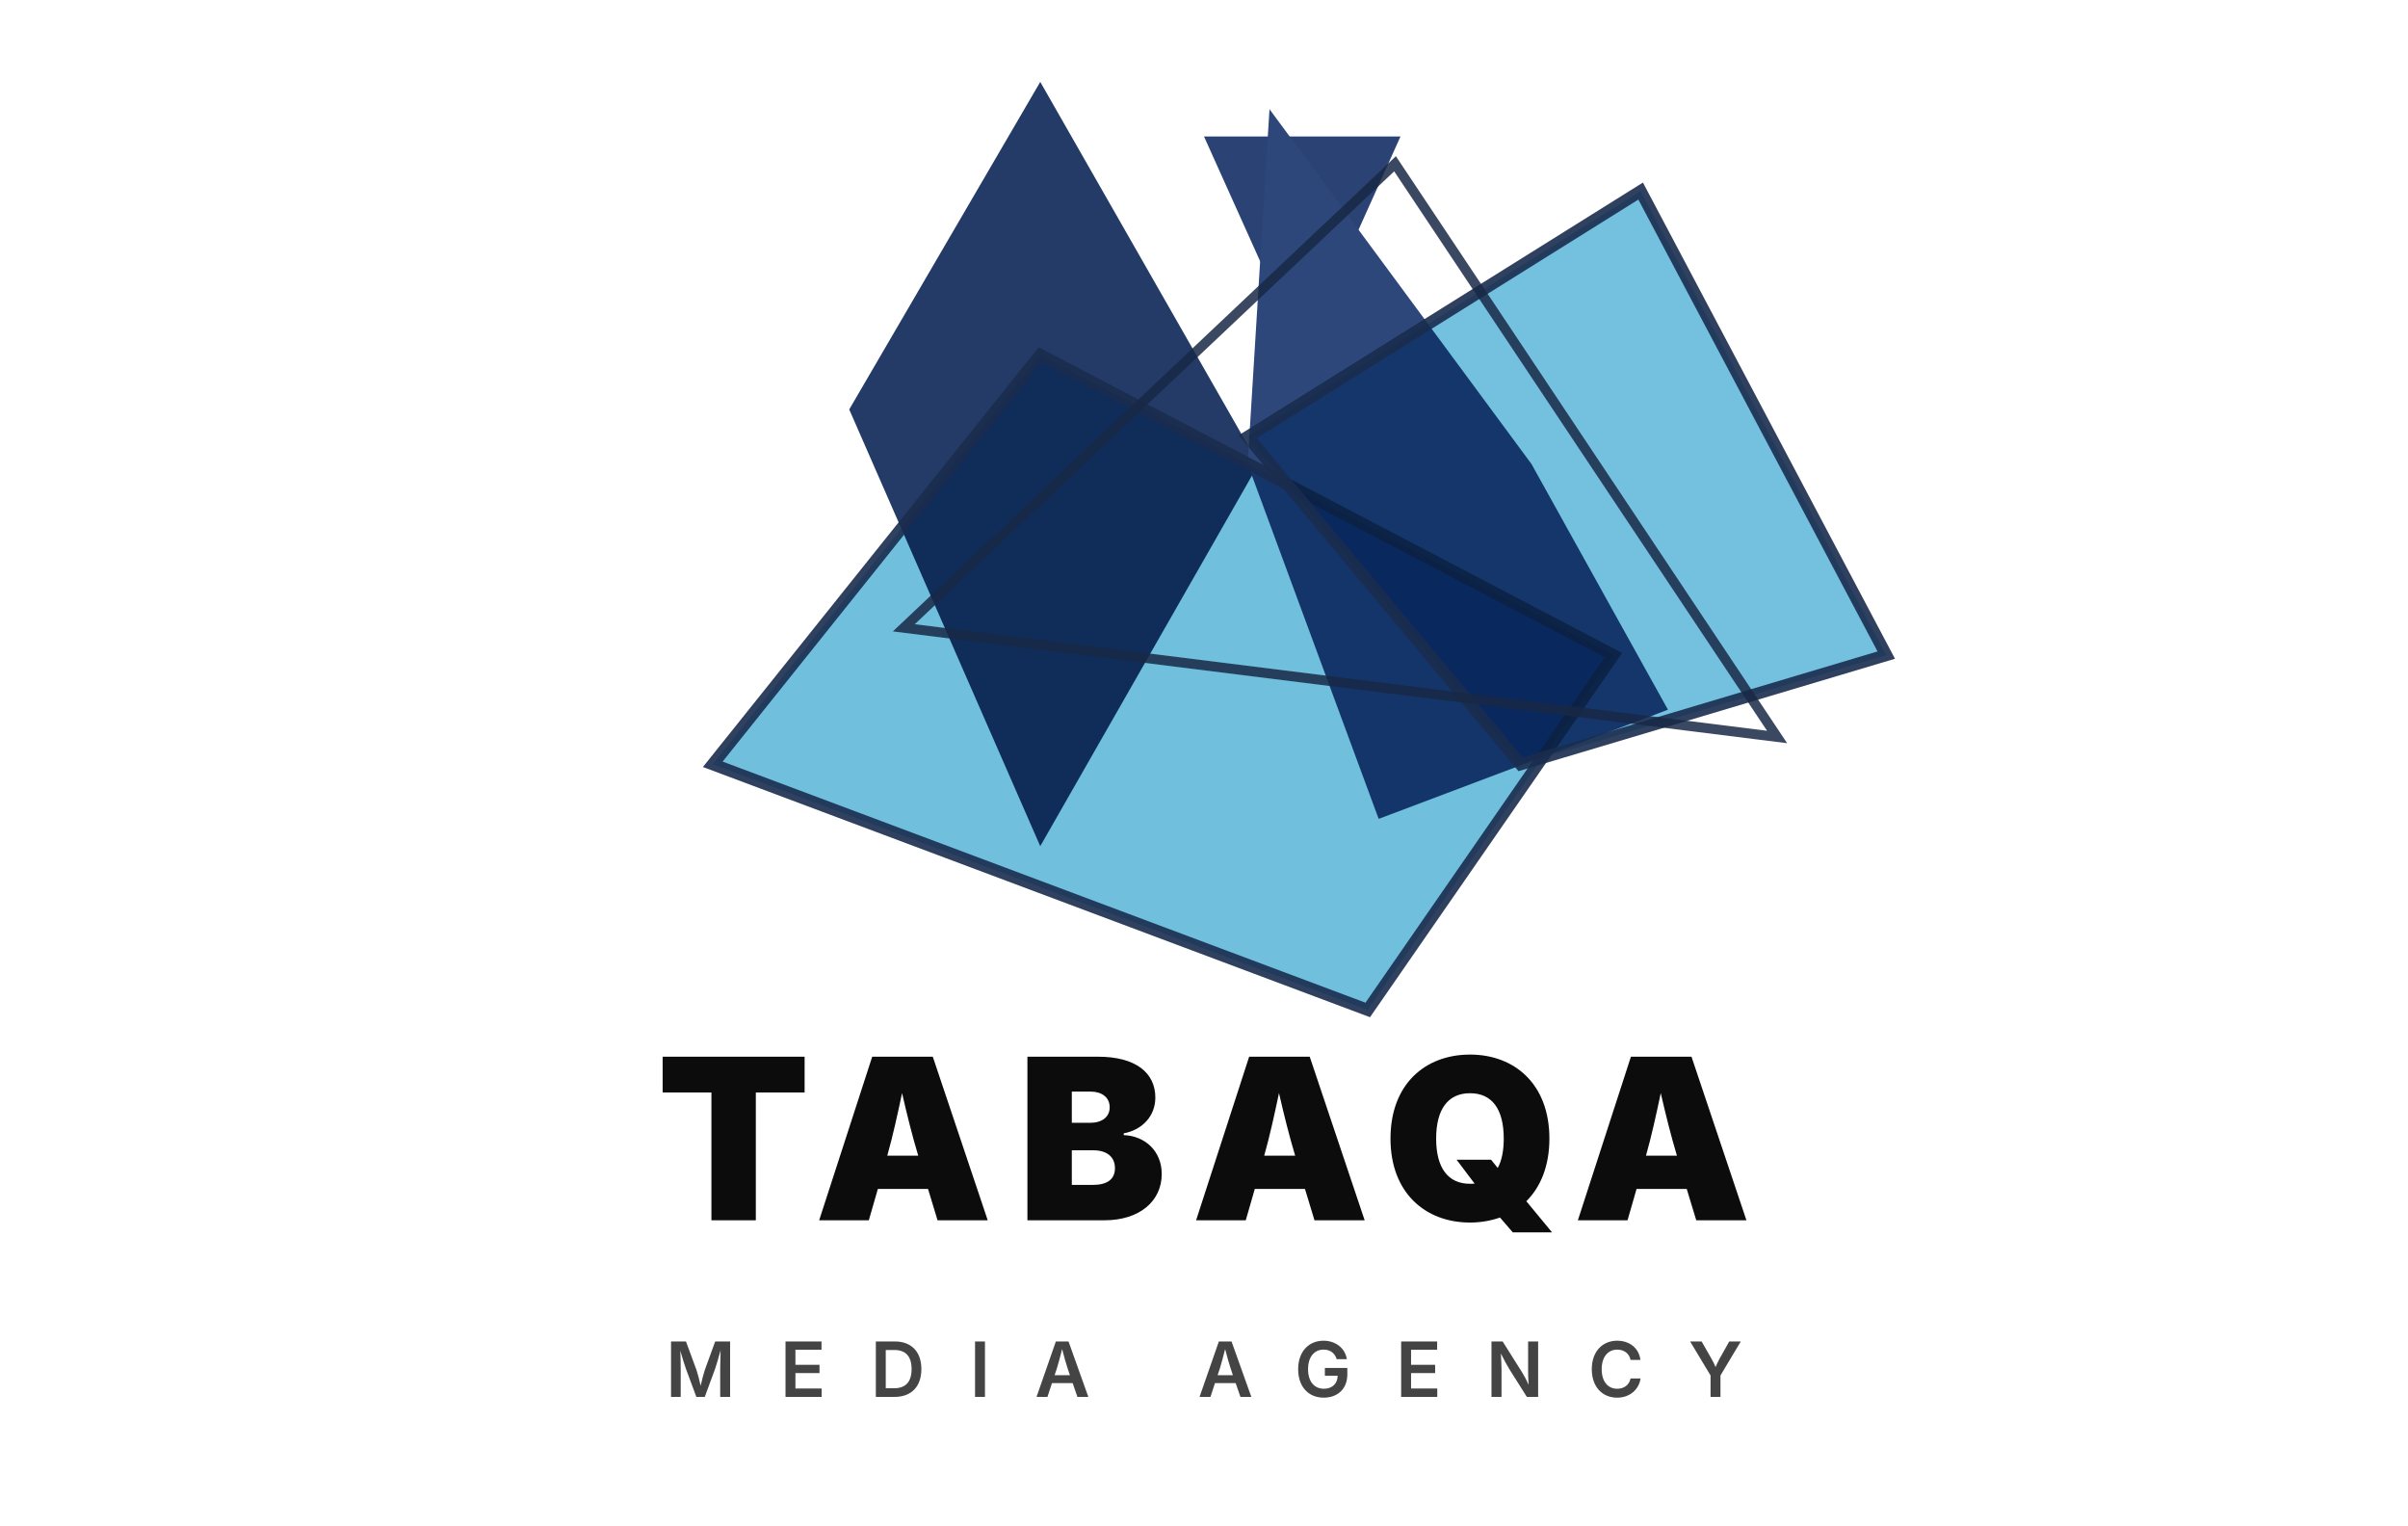
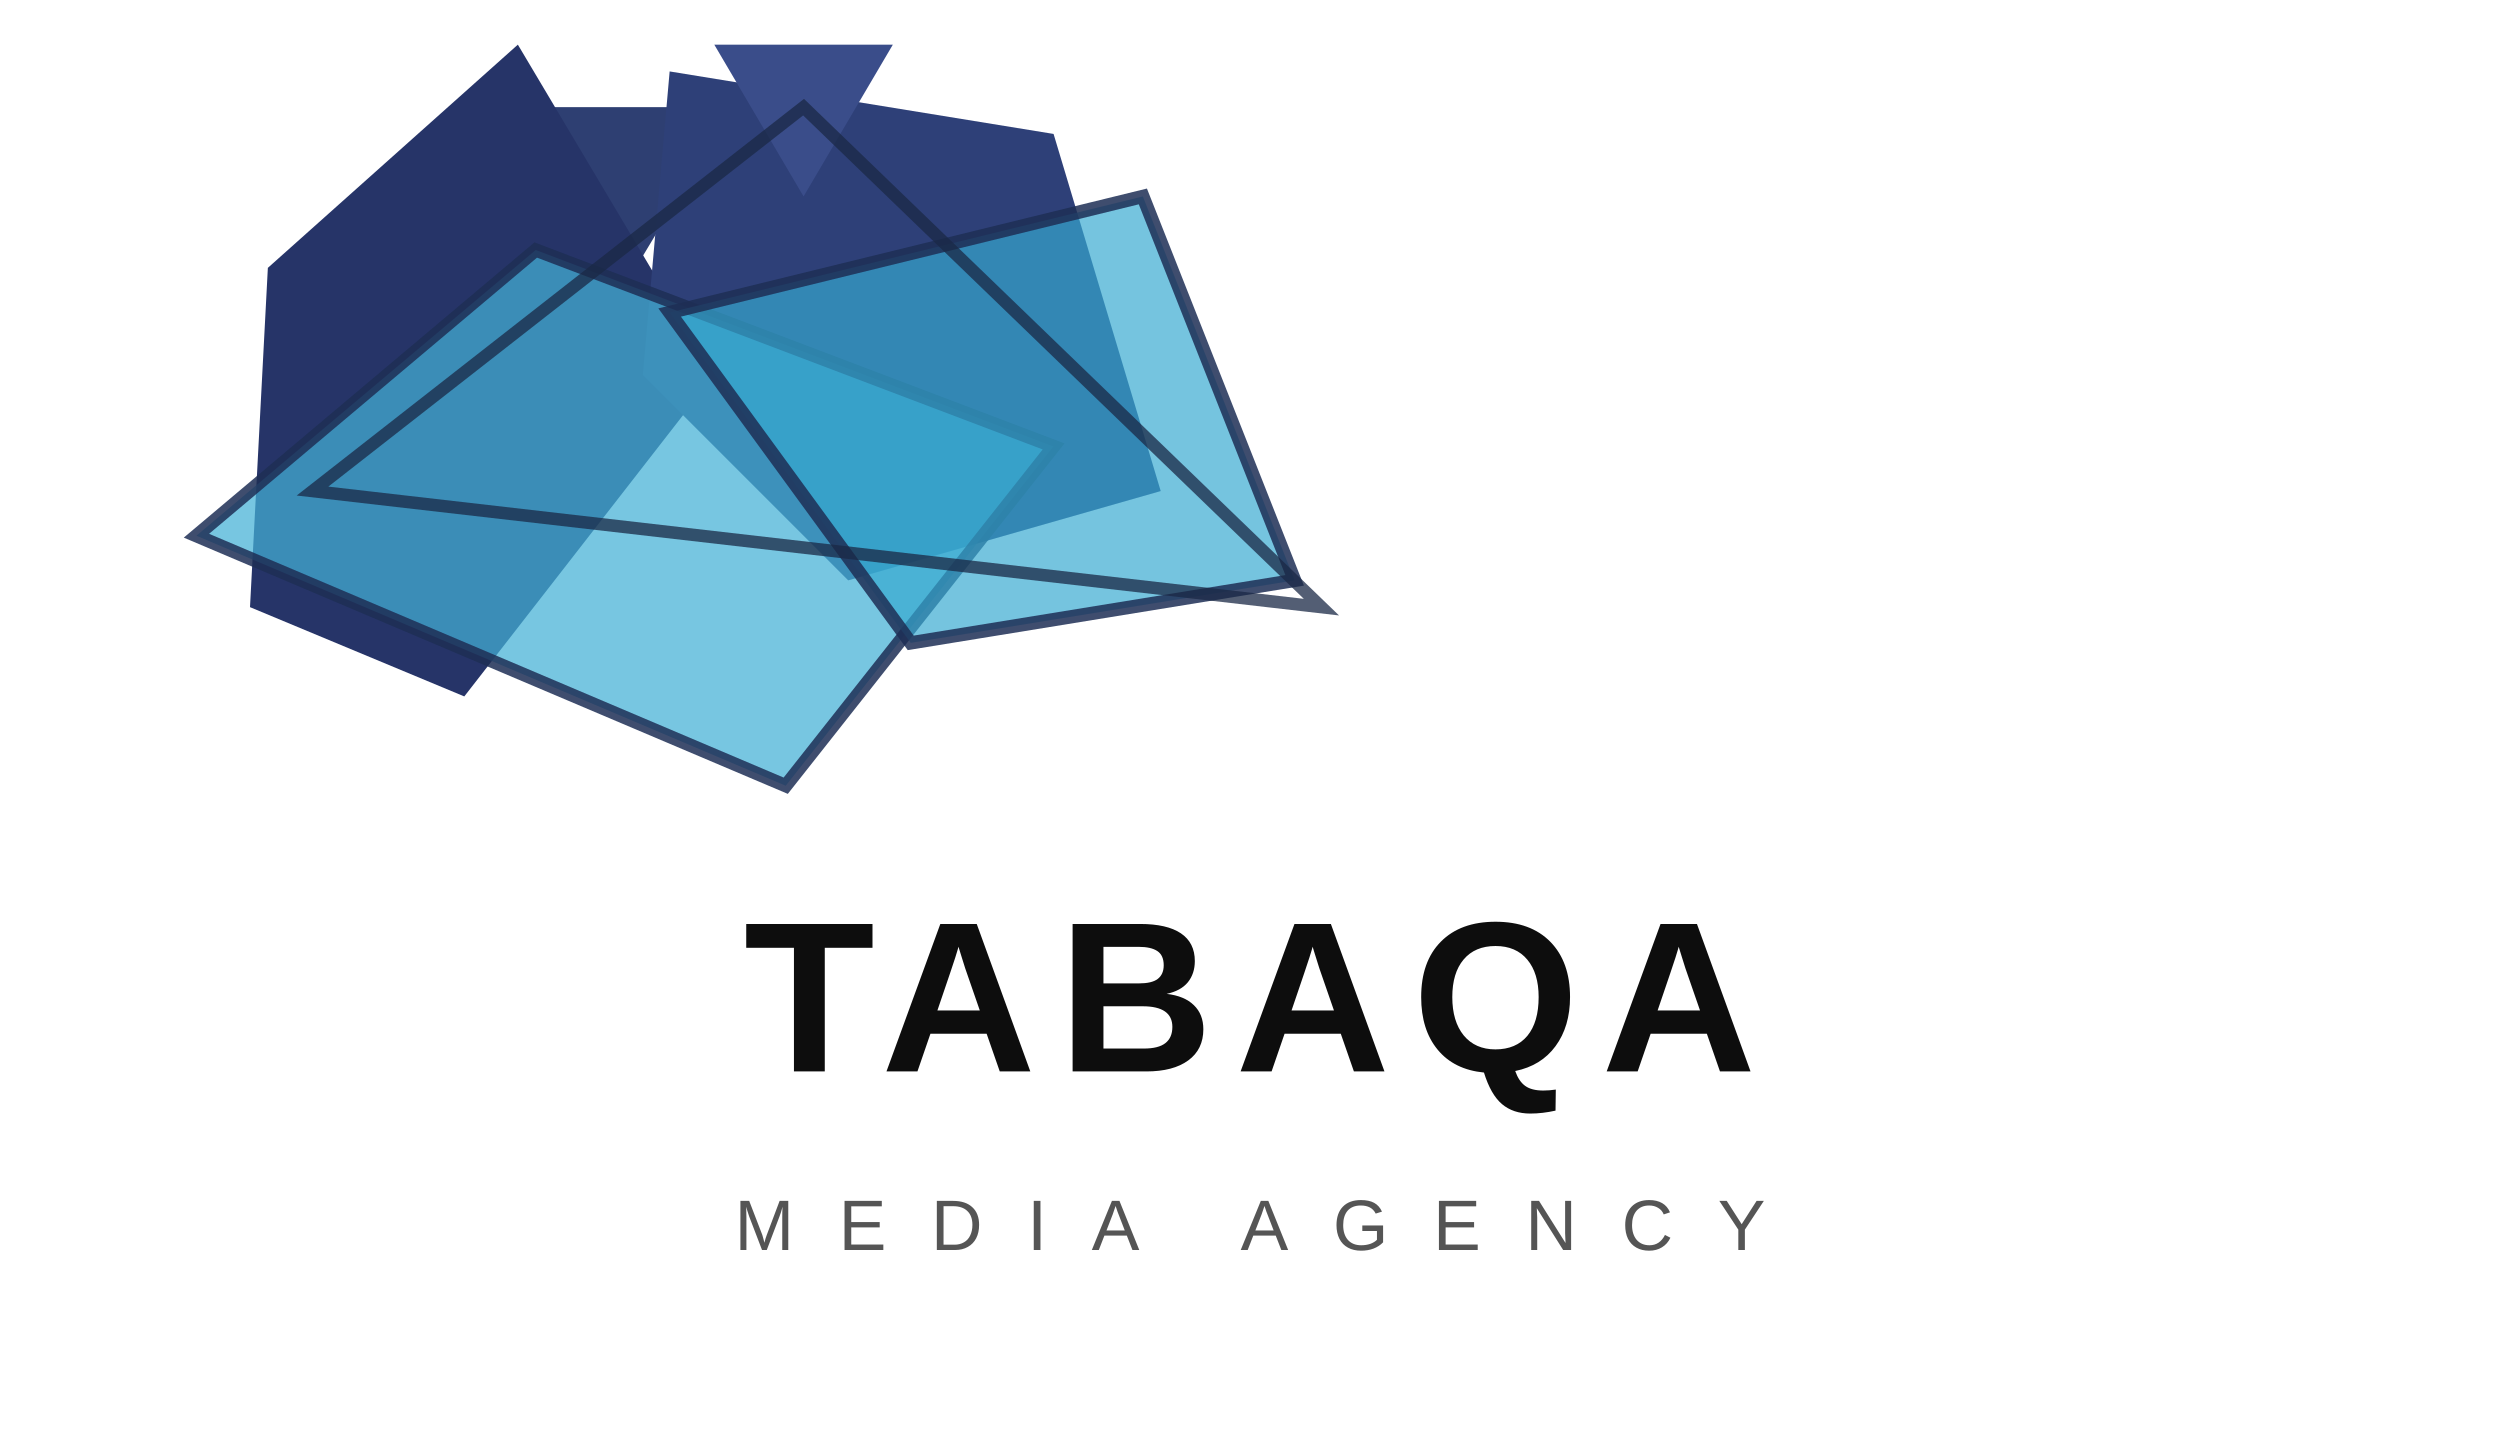
- <svg xmlns="http://www.w3.org/2000/svg" viewBox="0 0 300 190" width="100%" height="100%">
-   <g transform="translate(150, 68) scale(0.68)">
-     <polygon points="0,-75 36,-75 18,-35" fill="#2b4374" />
-     <polygon points="-65,-25 -30,-85 10,-15 -30,55" fill="#243b67" />
-     <polygon points="12,-80 60,-15 85,30 32,50 8,-15" fill="#2d477a" />
-     <polygon points="-90,40 -30,-35 75,20 30,85" fill="#3fa9d2" opacity="0.75" style="mix-blend-mode: multiply;" />
-     <polygon points="-90,40 -30,-35 75,20 30,85" stroke="#1a2c4e" stroke-width="2.2" fill="none" opacity="0.9" />
-     <polygon points="8,-20 80,-65 125,20 58,40" fill="#38a6d0" opacity="0.7" style="mix-blend-mode: multiply;" />
-     <polygon points="8,-20 80,-65 125,20 58,40" stroke="#1a2c4e" stroke-width="2.2" fill="none" opacity="0.9" />
-     <polygon points="-55,15 35,-70 105,35" stroke="#182845" stroke-width="1.8" fill="none" opacity="0.85" />
-   </g>
-   <text x="150" y="152" font-family="'Inter', 'Cairo', system-ui, sans-serif" font-weight="900" font-size="28" letter-spacing="3" fill="#0c0c0c" text-anchor="middle">TABAQA</text>
-   <text x="150" y="174" font-family="'Inter', 'Cairo', system-ui, sans-serif" font-weight="600" font-size="9.5" letter-spacing="5.5" fill="#444444" text-anchor="middle">MEDIA AGENCY</text>
+ <svg xmlns="http://www.w3.org/2000/svg" viewBox="0 0 280 160" width="100%" height="100%">
+   <polygon points="52,12 82,12 58,52" fill="#2e3f72" />
+   <polygon points="30,30 58,5 80,42 52,78 28,68" fill="#263468" />
+   <polygon points="75,8 118,15 130,55 95,65 72,42" fill="#2e4078" />
+   <polygon points="80,5 100,5 90,22" fill="#3a4d8a" />
+   <polygon points="22,60 60,28 118,50 88,88" fill="#42b0d5" opacity="0.72" />
+   <polygon points="22,60 60,28 118,50 88,88" fill="none" stroke="#1d2e55" stroke-width="1.5" opacity="0.85" />
+   <polygon points="75,35 128,22 145,65 102,72" fill="#35a8d0" opacity="0.68" />
+   <polygon points="75,35 128,22 145,65 102,72" fill="none" stroke="#1d2e55" stroke-width="1.5" opacity="0.85" />
+   <polygon points="35,55 90,12 148,68" fill="none" stroke="#1a2845" stroke-width="1.4" opacity="0.75" />
+   <text x="140" y="120" font-family="'Arial Black','Arial', 'Inter', sans-serif" font-weight="900" font-size="24" letter-spacing="2.5" fill="#0d0d0d" text-anchor="middle">TABAQA</text>
+   <text x="140" y="140" font-family="'Arial', 'Inter', sans-serif" font-weight="500" font-size="8" letter-spacing="5" fill="#555555" text-anchor="middle">MEDIA AGENCY</text>
</svg>
